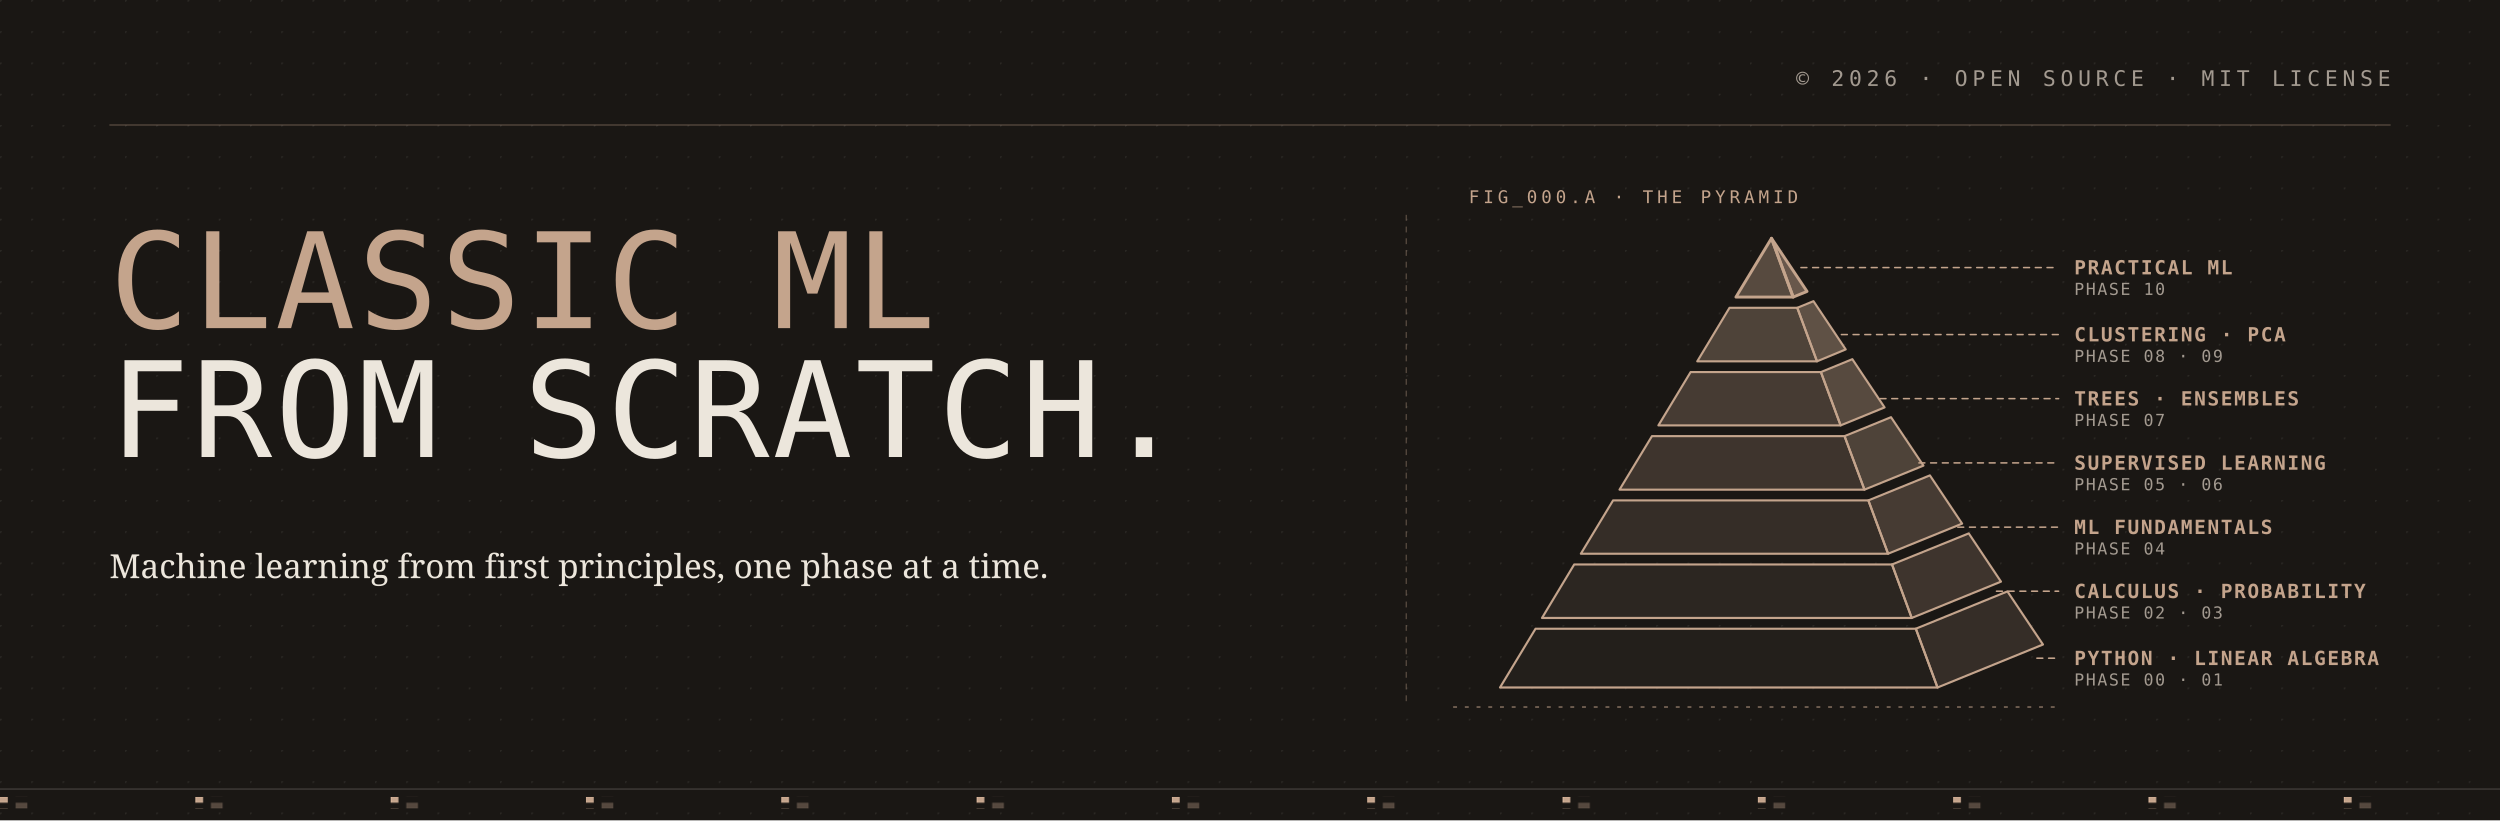
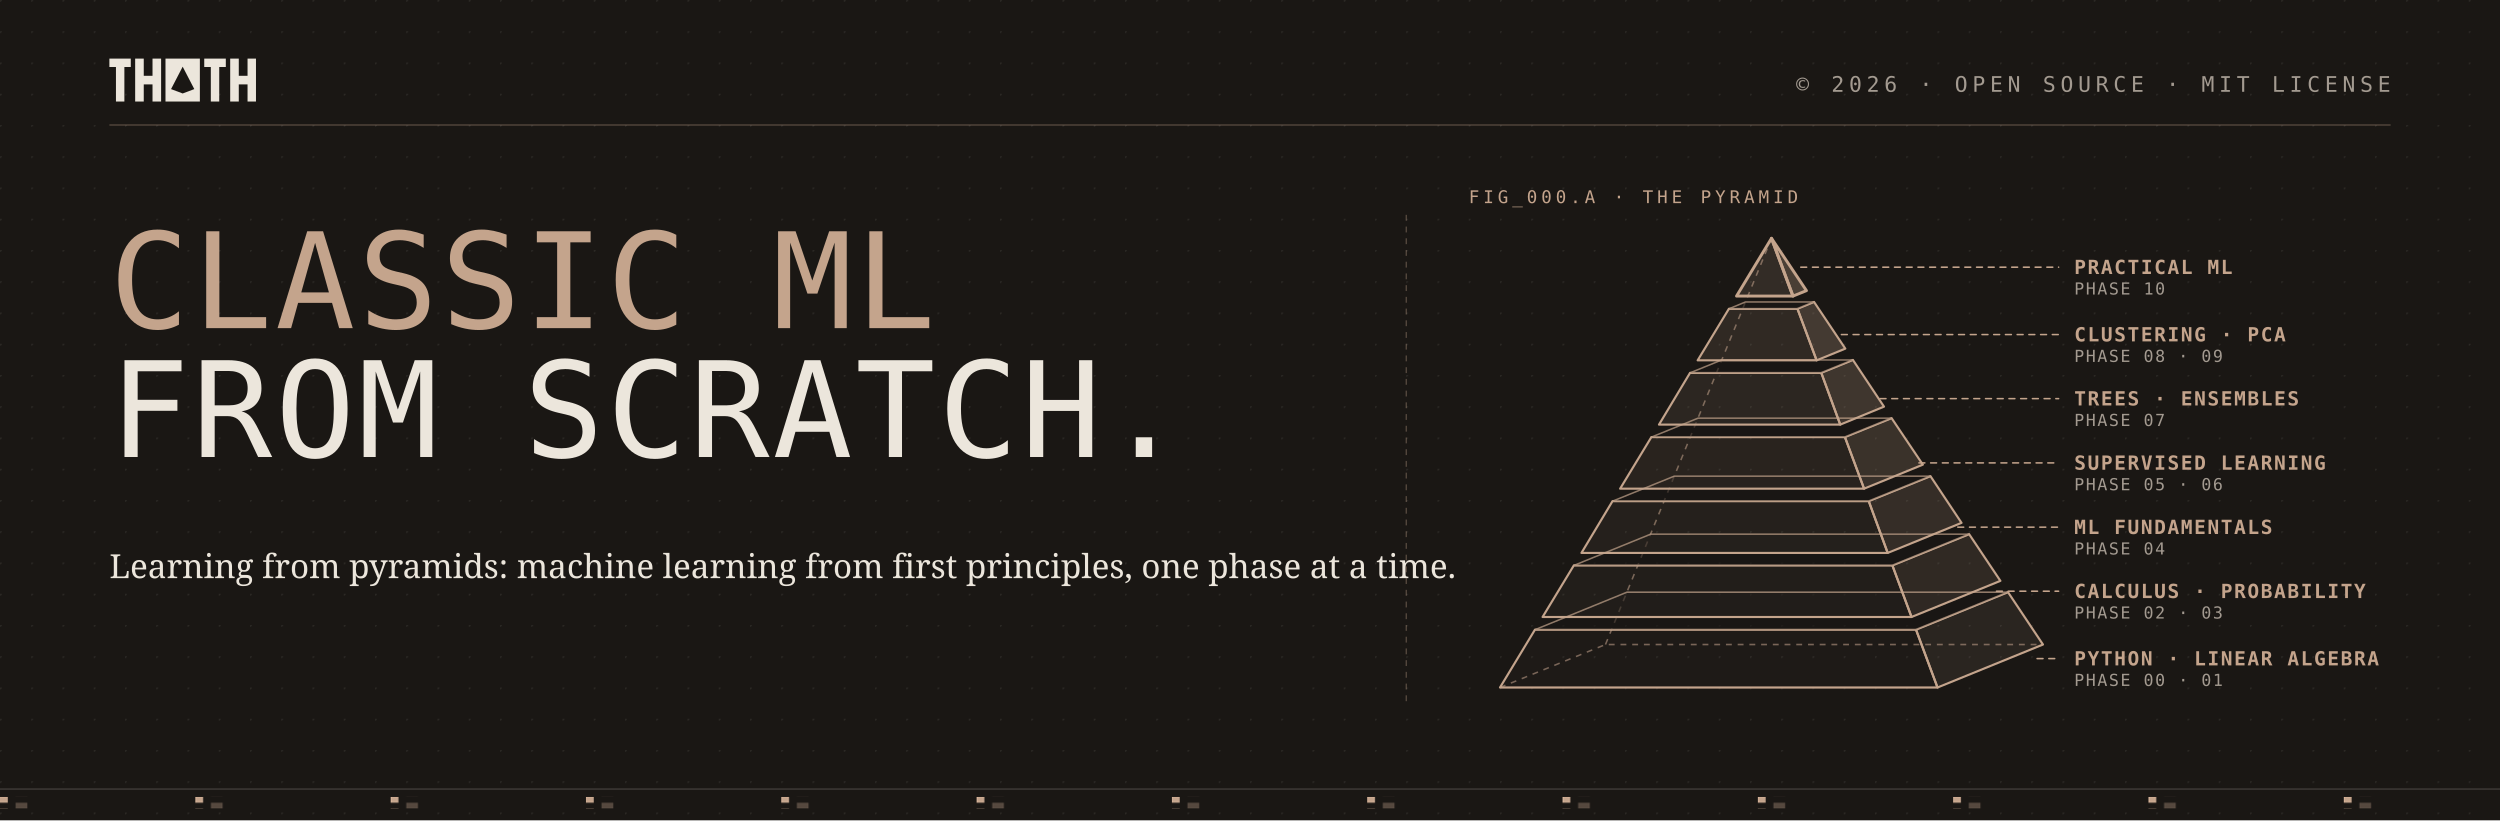
- <svg xmlns="http://www.w3.org/2000/svg" width="1280" height="420" viewBox="0 0 1280 420" role="img" aria-label="Classic ML from Scratch: a pyramid of 11 phases, built from Python and math at the base up to supervised, unsupervised and practical machine learning">
+ <svg xmlns="http://www.w3.org/2000/svg" width="1280" height="420" viewBox="0 0 1280 420" role="img" aria-label="THOTH · Classic ML from Scratch: learning from pyramids. 11 phases built from Python and math at the base up to supervised, unsupervised and practical machine learning">
  <defs>
    <pattern id="paper" x="0" y="0" width="16" height="16" patternUnits="userSpaceOnUse">
      <circle cx="0" cy="0" r="1" fill="#ece6dc" fill-opacity="0.08" />
    </pattern>
    <pattern id="paperRule" x="0" y="0" width="100" height="6" patternUnits="userSpaceOnUse">
      <rect width="4" height="3" fill="#c4a48c" />
      <rect x="8" y="3" width="6" height="3" fill="#c4a48c" fill-opacity="0.35" />
    </pattern>
    <style>
-       .bp { stroke: #c4a48c; fill: none; stroke-linejoin: round; stroke-linecap: round; }
+       .bp { stroke: #c4a48c; stroke-linejoin: round; stroke-linecap: round; }
      .mono { font-family: 'JetBrains Mono', ui-monospace, SFMono-Regular, Menlo, Consolas, monospace; }
      .display { font-family: 'VT323', ui-monospace, SFMono-Regular, Menlo, monospace; font-weight: 400; }
      .serif { font-family: 'Source Serif 4', Georgia, serif; }
    </style>
  </defs>
  <rect width="1280" height="420" fill="#1a1714" />
  <rect width="1280" height="420" fill="url(#paper)" />
+   <g transform="translate(49.36, -5.37) scale(0.08627)">
+     <path fill="#ece6dc" fill-rule="evenodd" d="M 77 410 H 204 V 460 H 166 V 665 H 116 V 460 H 77 Z M 230 410 H 281 V 512 H 333 V 410 H 384 V 665 H 333 V 563 H 281 V 665 H 230 Z M 410 410 H 614 V 665 H 410 Z M 512 458 L 443 591 L 512 617 L 581 591 Z M 640 410 H 768 V 460 H 729 V 665 H 679 V 460 H 640 Z M 794 410 H 845 V 512 H 897 V 410 H 947 V 665 H 897 V 563 H 845 V 665 H 794 Z" />
+   </g>
  <g class="mono" font-size="11" letter-spacing="2.4" fill="#a39a90" text-anchor="end">
-     <text x="1224" y="44">© 2026  ·  OPEN SOURCE  ·  MIT LICENSE</text>
+     <text x="1224" y="47">© 2026  ·  OPEN SOURCE  ·  MIT LICENSE</text>
  </g>
  <line x1="56" y1="64" x2="1224" y2="64" stroke="#c4a48c" stroke-width="0.6" stroke-opacity="0.4" />
  <g transform="translate(56, 110)">
    <text class="display" x="0" y="58" font-size="68" letter-spacing="1.5" fill="#c4a48c">CLASSIC ML</text>
    <text class="display" x="0" y="124" font-size="68" letter-spacing="1.5" fill="#ece6dc">FROM SCRATCH.</text>
  </g>
  <g class="serif" font-size="17" fill="#ece6dc">
-     <text x="56" y="296">Machine learning from first principles, one phase at a time.</text>
+     <text x="56" y="296">Learning from pyramids: machine learning from first principles, one phase at a time.</text>
  </g>
  <line x1="720" y1="110" x2="720" y2="362" stroke="#c4a48c" stroke-width="0.6" stroke-opacity="0.4" stroke-dasharray="3 3" />
  <g class="mono" font-size="9" letter-spacing="2" fill="#c4a48c">
    <text x="752" y="104">FIG_000.A  ·  THE PYRAMID</text>
  </g>
-   <line x1="744" y1="362" x2="1056" y2="362" stroke="#c4a48c" stroke-width="0.8" stroke-dasharray="2 4" stroke-opacity="0.6" />
-   <g>
-     <polygon points="768.0,352.0 992.0,352.0 980.9,321.9 786.2,321.9" fill="#1a1714" />
-     <polygon points="992.0,352.0 1046.0,330.0 1027.8,302.8 980.9,321.9" fill="#1a1714" />
-     <polygon points="768.0,352.0 992.0,352.0 980.9,321.9 786.2,321.9" fill="#c4a48c" fill-opacity="0.06" />
-     <polygon points="992.0,352.0 1046.0,330.0 1027.8,302.8 980.9,321.9" fill="#c4a48c" fill-opacity="0.16" />
-     <polygon class="bp" points="768.0,352.0 992.0,352.0 980.9,321.9 786.2,321.9" stroke-width="1.1" />
-     <polygon class="bp" points="992.0,352.0 1046.0,330.0 1027.8,302.8 980.9,321.9" stroke-width="1.1" />
+   <g stroke="#c4a48c" stroke-width="0.8" stroke-dasharray="3 3" stroke-opacity="0.55" fill="none">
+     <polyline points="768.0,352.0 822.0,330.0 1046.0,330.0" />
+     <line x1="822.0" y1="330.0" x2="907.0" y2="122.0" />
  </g>
  <g>
-     <polygon points="789.5,316.4 978.8,316.4 968.7,289.0 806.0,289.0" fill="#1a1714" />
-     <polygon points="978.8,316.4 1024.5,297.8 1008.0,273.1 968.7,289.0" fill="#1a1714" />
-     <polygon points="789.5,316.4 978.8,316.4 968.7,289.0 806.0,289.0" fill="#c4a48c" fill-opacity="0.11" />
-     <polygon points="978.8,316.4 1024.5,297.8 1008.0,273.1 968.7,289.0" fill="#c4a48c" fill-opacity="0.21" />
-     <polygon class="bp" points="789.5,316.4 978.8,316.4 968.7,289.0 806.0,289.0" stroke-width="1.1" />
-     <polygon class="bp" points="978.8,316.4 1024.5,297.8 1008.0,273.1 968.7,289.0" stroke-width="1.1" />
+     <polygon class="bp" points="768.0,352.0 992.0,352.0 981.0,322.4 785.9,322.4" fill="#c4a48c" fill-opacity="0.03" stroke-width="1.1" />
+     <polygon class="bp" points="992.0,352.0 1046.0,330.0 1028.1,303.2 981.0,322.4" fill="#c4a48c" fill-opacity="0.10" stroke-width="1.1" />
+     <polygon class="bp" points="785.9,322.4 981.0,322.4 1028.1,303.2 833.0,303.2" fill="#1a1714" fill-opacity="0.6" stroke-width="0.8" stroke-opacity="0.7" />
  </g>
  <g>
-     <polygon points="809.4,283.5 966.7,283.5 956.6,256.2 825.9,256.2" fill="#1a1714" />
-     <polygon points="966.7,283.5 1004.6,268.1 988.1,243.4 956.6,256.2" fill="#1a1714" />
-     <polygon points="809.4,283.5 966.7,283.5 956.6,256.2 825.9,256.2" fill="#c4a48c" fill-opacity="0.16" />
-     <polygon points="966.7,283.5 1004.6,268.1 988.1,243.4 956.6,256.2" fill="#c4a48c" fill-opacity="0.26" />
-     <polygon class="bp" points="809.4,283.5 966.7,283.5 956.6,256.2 825.9,256.2" stroke-width="1.1" />
-     <polygon class="bp" points="966.7,283.5 1004.6,268.1 988.1,243.4 956.6,256.2" stroke-width="1.1" />
+     <polygon class="bp" points="789.8,315.9 978.7,315.9 968.9,289.5 805.8,289.5" fill="#c4a48c" fill-opacity="0.05" stroke-width="1.1" />
+     <polygon class="bp" points="978.7,315.9 1024.2,297.4 1008.2,273.5 968.9,289.5" fill="#c4a48c" fill-opacity="0.13" stroke-width="1.1" />
+     <polygon class="bp" points="805.8,289.5 968.9,289.5 1008.2,273.5 845.1,273.5" fill="#1a1714" fill-opacity="0.6" stroke-width="0.8" stroke-opacity="0.7" />
  </g>
  <g>
-     <polygon points="829.2,250.7 954.6,250.7 944.4,223.3 845.8,223.3" fill="#1a1714" />
-     <polygon points="954.6,250.7 984.8,238.4 968.2,213.6 944.4,223.3" fill="#1a1714" />
-     <polygon points="829.2,250.7 954.6,250.7 944.4,223.3 845.8,223.3" fill="#c4a48c" fill-opacity="0.21" />
-     <polygon points="954.6,250.7 984.8,238.4 968.2,213.6 944.4,223.3" fill="#c4a48c" fill-opacity="0.31" />
-     <polygon class="bp" points="829.2,250.7 954.6,250.7 944.4,223.3 845.8,223.3" stroke-width="1.1" />
-     <polygon class="bp" points="954.6,250.7 984.8,238.4 968.2,213.6 944.4,223.3" stroke-width="1.1" />
+     <polygon class="bp" points="809.7,283.1 966.5,283.1 956.8,256.6 825.6,256.6" fill="#c4a48c" fill-opacity="0.07" stroke-width="1.1" />
+     <polygon class="bp" points="966.5,283.1 1004.3,267.7 988.4,243.8 956.8,256.6" fill="#c4a48c" fill-opacity="0.16" stroke-width="1.1" />
+     <polygon class="bp" points="825.6,256.6 956.8,256.6 988.4,243.8 857.2,243.8" fill="#1a1714" fill-opacity="0.6" stroke-width="0.8" stroke-opacity="0.7" />
  </g>
  <g>
-     <polygon points="849.1,217.8 942.4,217.8 932.3,190.5 865.6,190.5" fill="#1a1714" />
-     <polygon points="942.4,217.8 964.9,208.6 948.4,183.9 932.3,190.5" fill="#1a1714" />
-     <polygon points="849.1,217.8 942.4,217.8 932.3,190.5 865.6,190.5" fill="#c4a48c" fill-opacity="0.26" />
-     <polygon points="942.4,217.8 964.9,208.6 948.4,183.9 932.3,190.5" fill="#c4a48c" fill-opacity="0.36" />
-     <polygon class="bp" points="849.1,217.8 942.4,217.8 932.3,190.5 865.6,190.5" stroke-width="1.1" />
-     <polygon class="bp" points="942.4,217.8 964.9,208.6 948.4,183.9 932.3,190.5" stroke-width="1.1" />
+     <polygon class="bp" points="829.5,250.2 954.4,250.2 944.6,223.8 845.5,223.8" fill="#c4a48c" fill-opacity="0.09" stroke-width="1.1" />
+     <polygon class="bp" points="954.4,250.2 984.5,237.9 968.5,214.1 944.6,223.8" fill="#c4a48c" fill-opacity="0.19" stroke-width="1.1" />
+     <polygon class="bp" points="845.5,223.8 944.6,223.8 968.5,214.1 869.4,214.1" fill="#1a1714" fill-opacity="0.6" stroke-width="0.8" stroke-opacity="0.7" />
  </g>
  <g>
-     <polygon points="869.0,185.0 930.3,185.0 920.2,157.6 885.5,157.6" fill="#1a1714" />
-     <polygon points="930.3,185.0 945.0,178.9 928.5,154.2 920.2,157.6" fill="#1a1714" />
-     <polygon points="869.0,185.0 930.3,185.0 920.2,157.6 885.5,157.6" fill="#c4a48c" fill-opacity="0.31" />
-     <polygon points="930.3,185.0 945.0,178.9 928.5,154.2 920.2,157.6" fill="#c4a48c" fill-opacity="0.41" />
-     <polygon class="bp" points="869.0,185.0 930.3,185.0 920.2,157.6 885.5,157.6" stroke-width="1.1" />
-     <polygon class="bp" points="930.3,185.0 945.0,178.9 928.5,154.2 920.2,157.6" stroke-width="1.1" />
+     <polygon class="bp" points="849.4,217.4 942.2,217.4 932.5,190.9 865.3,190.9" fill="#c4a48c" fill-opacity="0.11" stroke-width="1.1" />
+     <polygon class="bp" points="942.2,217.4 964.6,208.2 948.7,184.3 932.5,190.9" fill="#c4a48c" fill-opacity="0.22" stroke-width="1.1" />
+     <polygon class="bp" points="865.3,190.9 932.5,190.9 948.7,184.3 881.5,184.3" fill="#1a1714" fill-opacity="0.6" stroke-width="0.8" stroke-opacity="0.7" />
  </g>
  <g>
-     <polygon points="888.8,152.1 918.1,152.1 907.0,122.0" fill="#1a1714" />
-     <polygon points="918.1,152.1 925.2,149.2 907.0,122.0" fill="#1a1714" />
-     <polygon points="888.8,152.1 918.1,152.1 907.0,122.0" fill="#c4a48c" fill-opacity="0.36" />
-     <polygon points="918.1,152.1 925.2,149.2 907.0,122.0" fill="#c4a48c" fill-opacity="0.46" />
-     <polygon class="bp" points="888.8,152.1 918.1,152.1 907.0,122.0" stroke-width="1.5" />
-     <polygon class="bp" points="918.1,152.1 925.2,149.2 907.0,122.0" stroke-width="1.5" />
+     <polygon class="bp" points="869.2,184.5 930.1,184.5 920.3,158.1 885.2,158.1" fill="#c4a48c" fill-opacity="0.13" stroke-width="1.1" />
+     <polygon class="bp" points="930.1,184.5 944.8,178.5 928.8,154.6 920.3,158.1" fill="#c4a48c" fill-opacity="0.25" stroke-width="1.1" />
+     <polygon class="bp" points="885.2,158.1 920.3,158.1 928.8,154.6 893.7,154.6" fill="#1a1714" fill-opacity="0.6" stroke-width="0.8" stroke-opacity="0.7" />
+   </g>
+   <g>
+     <polygon class="bp" points="889.1,151.6 918.0,151.6 907.0,122.0" fill="#c4a48c" fill-opacity="0.15" stroke-width="1.5" />
+     <polygon class="bp" points="918.0,151.6 924.9,148.8 907.0,122.0" fill="#c4a48c" fill-opacity="0.28" stroke-width="1.5" />
  </g>
  <g class="bp" stroke-width="0.8" stroke-dasharray="3 3">
-     <line x1="1042.9" y1="337.0" x2="1054" y2="337.0" />
+     <line x1="1043.0" y1="337.2" x2="1054" y2="337.2" />
    <line x1="1022.2" y1="302.7" x2="1054" y2="302.7" />
    <line x1="1002.4" y1="269.9" x2="1054" y2="269.9" />
    <line x1="982.5" y1="237.0" x2="1054" y2="237.0" />
    <line x1="962.6" y1="204.1" x2="1054" y2="204.1" />
    <line x1="942.8" y1="171.3" x2="1054" y2="171.3" />
-     <line x1="922.1" y1="137.0" x2="1054" y2="137.0" />
+     <line x1="922.0" y1="136.8" x2="1054" y2="136.8" />
  </g>
  <g class="mono" font-size="10" letter-spacing="0.8" fill="#c4a48c" font-weight="600">
-     <text x="1062" y="340.5">PYTHON · LINEAR ALGEBRA</text>
+     <text x="1062" y="340.7">PYTHON · LINEAR ALGEBRA</text>
    <text x="1062" y="306.2">CALCULUS · PROBABILITY</text>
    <text x="1062" y="273.4">ML FUNDAMENTALS</text>
    <text x="1062" y="240.5">SUPERVISED LEARNING</text>
    <text x="1062" y="207.6">TREES · ENSEMBLES</text>
    <text x="1062" y="174.8">CLUSTERING · PCA</text>
-     <text x="1062" y="140.5">PRACTICAL ML</text>
+     <text x="1062" y="140.3">PRACTICAL ML</text>
  </g>
  <g class="mono" font-size="8.5" letter-spacing="0.8" fill="#a39a90">
-     <text x="1062" y="351.0">PHASE 00 · 01</text>
+     <text x="1062" y="351.2">PHASE 00 · 01</text>
    <text x="1062" y="316.7">PHASE 02 · 03</text>
    <text x="1062" y="283.9">PHASE 04</text>
    <text x="1062" y="251.0">PHASE 05 · 06</text>
    <text x="1062" y="218.1">PHASE 07</text>
    <text x="1062" y="185.3">PHASE 08 · 09</text>
-     <text x="1062" y="151.0">PHASE 10</text>
+     <text x="1062" y="150.8">PHASE 10</text>
  </g>
  <rect x="0" y="408" width="1280" height="6" fill="url(#paperRule)" />
  <line x1="0" y1="404" x2="1280" y2="404" stroke="#ece6dc" stroke-opacity="0.16" stroke-width="0.8" />
</svg>
